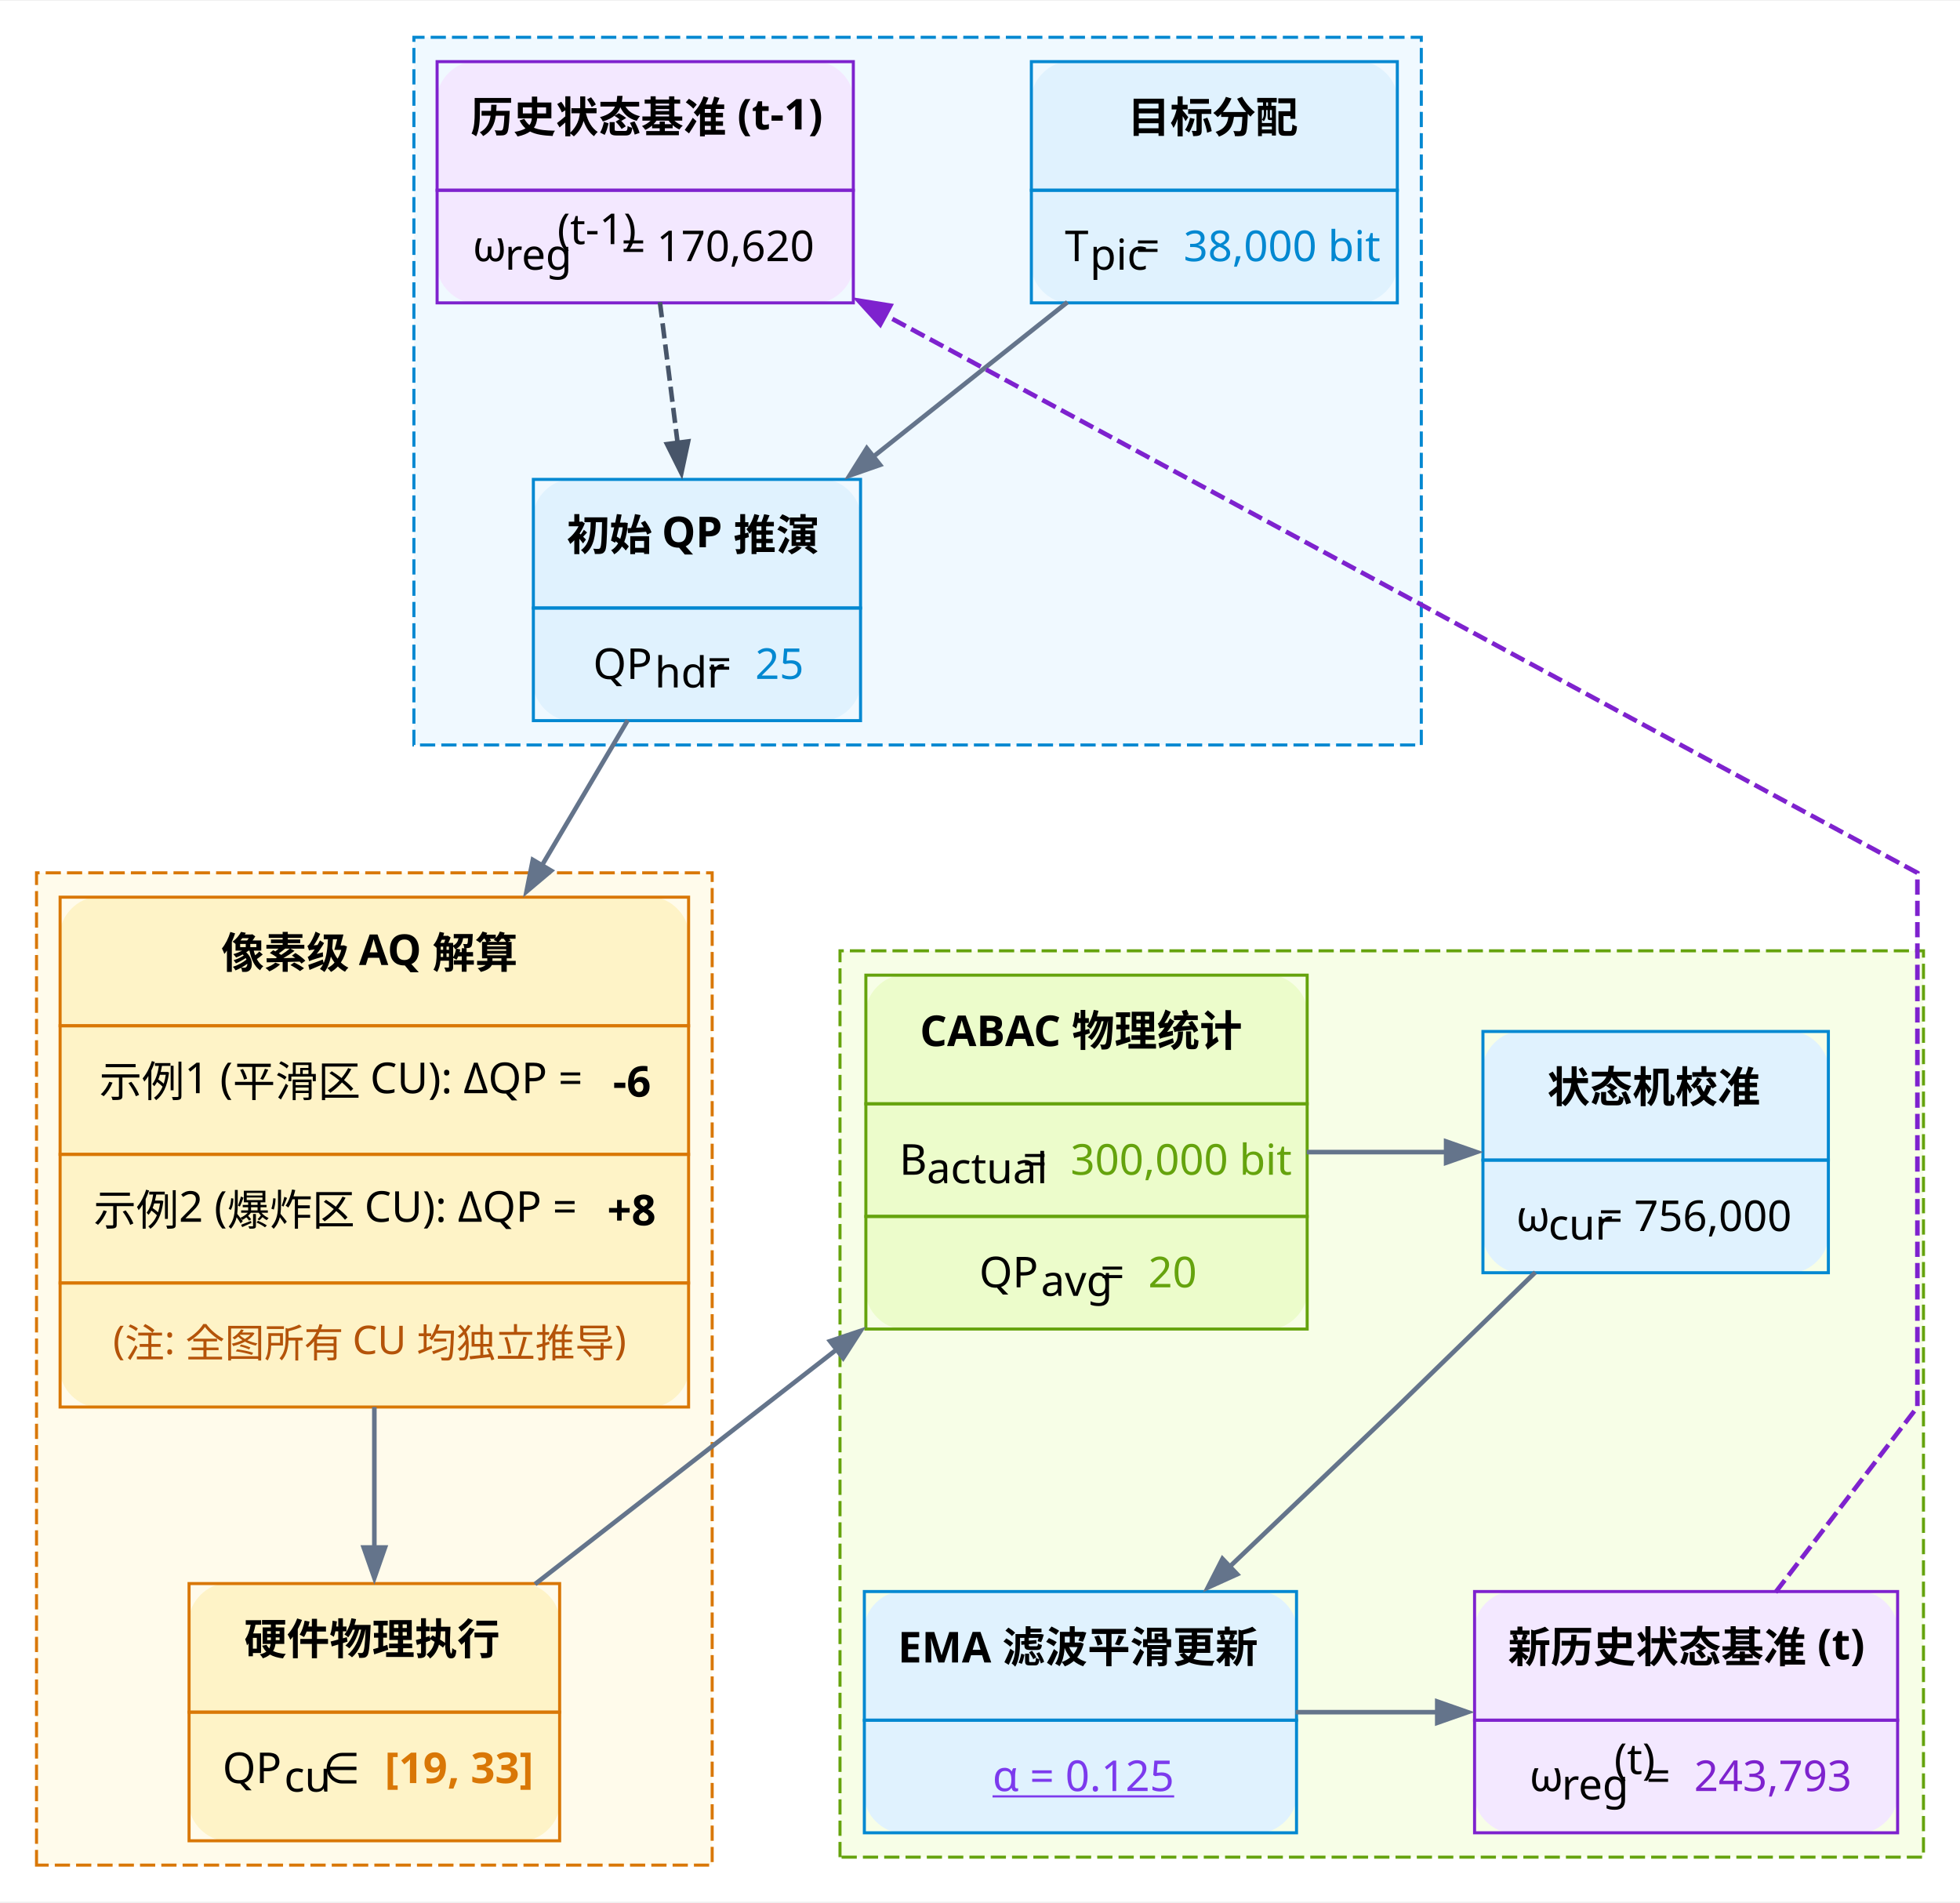
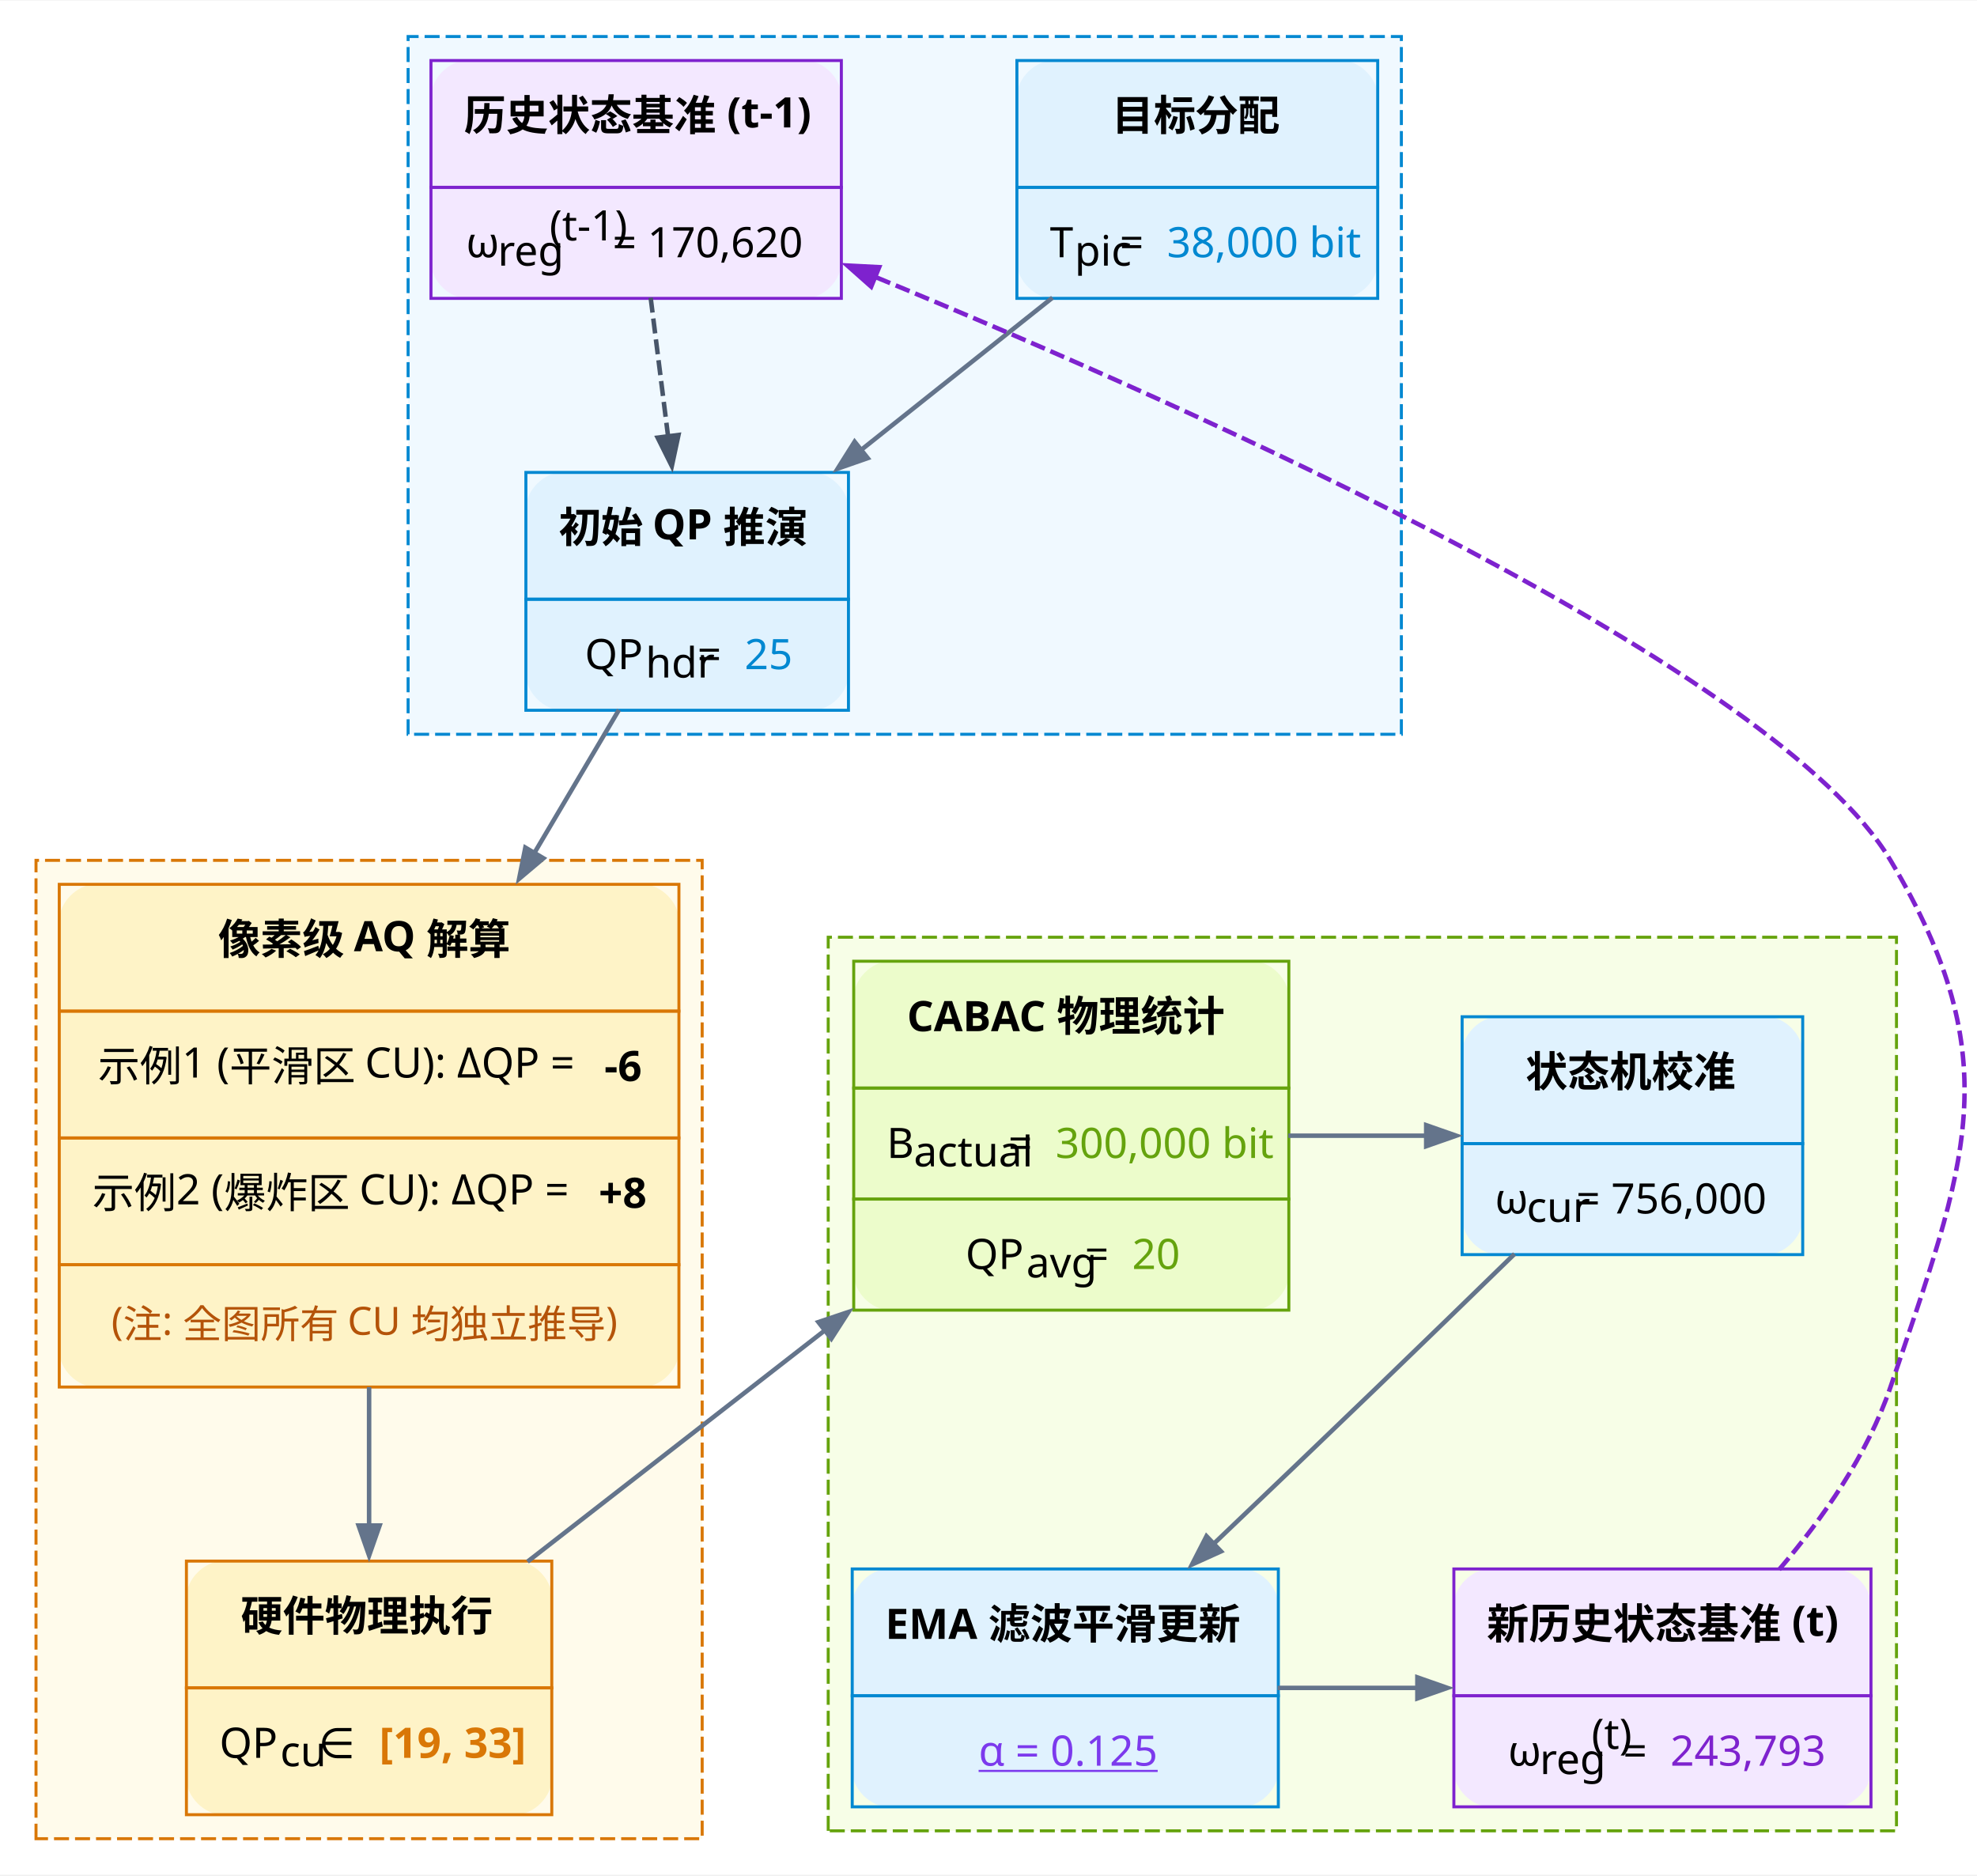
- <svg xmlns="http://www.w3.org/2000/svg" xmlns:xlink="http://www.w3.org/1999/xlink" width="644pt" height="625pt" viewBox="0.00 0.00 644.00 624.50">
+ <svg xmlns="http://www.w3.org/2000/svg" xmlns:xlink="http://www.w3.org/1999/xlink" width="659pt" height="625pt" viewBox="0.00 0.00 658.83 624.50">
  <g id="graph0" class="graph" transform="scale(1 1) rotate(0) translate(4 620.5)">
-     <polygon fill="white" stroke="none" points="-4,4 -4,-620.5 640,-620.5 640,4 -4,4" />
+     <polygon fill="white" stroke="none" points="-4,4 -4,-620.5 654.83,-620.5 654.83,4 -4,4" />
    <g id="clust1" class="cluster">
      <polygon fill="#f0f9ff" stroke="#0288d1" stroke-dasharray="5,2" points="132,-376 132,-608.5 463,-608.5 463,-376 132,-376" />
    </g>
    <g id="clust3" class="cluster">
      <polygon fill="#fffbeb" stroke="#d97706" stroke-dasharray="5,2" points="8,-8 8,-334 230,-334 230,-8 8,-8" />
    </g>
    <g id="clust4" class="cluster">
      <polygon fill="#f7fee7" stroke="#65a30d" stroke-dasharray="5,2" points="272,-10.62 272,-308.38 628,-308.38 628,-10.62 272,-10.62" />
    </g>
    <g id="node1" class="node">
      <g id="a_node1">
        <a xlink:href="#section-6" xlink:title="&lt;TABLE&gt;" target="_parent">
          <path fill="#f3e8ff" stroke="none" d="M151.62,-521.25C151.62,-521.25 264.38,-521.25 264.38,-521.25 270.38,-521.25 276.38,-527.25 276.38,-533.25 276.38,-533.25 276.38,-588.5 276.38,-588.5 276.38,-594.5 270.38,-600.5 264.38,-600.5 264.38,-600.5 151.62,-600.5 151.62,-600.5 145.62,-600.5 139.62,-594.5 139.62,-588.5 139.62,-588.5 139.62,-533.25 139.62,-533.25 139.62,-527.25 145.62,-521.25 151.62,-521.25" />
          <polygon fill="none" stroke="#7e22ce" points="139.62,-558.25 139.62,-600.5 276.38,-600.5 276.38,-558.25 139.62,-558.25" />
          <text text-anchor="start" x="150.62" y="-577.2" font-family="sans-serif" font-weight="bold" font-size="14.00">历史状态基准 (t-1)</text>
          <polygon fill="none" stroke="#7e22ce" points="139.62,-521.25 139.62,-558.25 276.38,-558.25 276.38,-521.25 139.62,-521.25" />
          <text text-anchor="start" x="151.38" y="-534.95" font-family="sans-serif" font-size="14.00">ω</text>
          <text text-anchor="start" x="161.88" y="-534.95" font-family="sans-serif" baseline-shift="sub" font-size="14.00">reg</text>
          <text text-anchor="start" x="179.12" y="-534.95" font-family="sans-serif" baseline-shift="super" font-size="14.00">(t-1)</text>
          <text text-anchor="start" x="200.12" y="-534.95" font-family="sans-serif" font-size="14.00"> = 170,620</text>
        </a>
      </g>
    </g>
    <g id="node3" class="node">
      <g id="a_node3">
        <a xlink:href="#section-5" xlink:title="&lt;TABLE&gt;" target="_parent">
          <path fill="#e0f2fe" stroke="none" d="M183.25,-384C183.25,-384 266.75,-384 266.75,-384 272.75,-384 278.75,-390 278.75,-396 278.75,-396 278.75,-451.25 278.75,-451.25 278.75,-457.25 272.75,-463.25 266.75,-463.25 266.75,-463.25 183.25,-463.25 183.25,-463.25 177.25,-463.25 171.25,-457.25 171.25,-451.25 171.25,-451.25 171.25,-396 171.25,-396 171.25,-390 177.25,-384 183.25,-384" />
          <polygon fill="none" stroke="#0288d1" points="171.25,-421 171.25,-463.25 278.75,-463.25 278.75,-421 171.25,-421" />
          <text text-anchor="start" x="182.25" y="-439.95" font-family="sans-serif" font-weight="bold" font-size="14.00">初始 QP 推演</text>
          <polygon fill="none" stroke="#0288d1" points="171.25,-384 171.25,-421 278.75,-421 278.75,-384 171.25,-384" />
          <text text-anchor="start" x="190.88" y="-397.7" font-family="sans-serif" font-size="14.00">QP</text>
          <text text-anchor="start" x="211.12" y="-397.7" font-family="sans-serif" baseline-shift="sub" font-size="14.00">hdr</text>
          <text text-anchor="start" x="228.38" y="-397.7" font-family="sans-serif" font-size="14.00"> = </text>
          <text text-anchor="start" x="244.12" y="-397.7" font-family="sans-serif" font-size="14.00" fill="#0288d1">25</text>
        </a>
      </g>
    </g>
    <g id="edge2" class="edge">
      <path fill="none" stroke="#475569" stroke-width="1.5" stroke-dasharray="5,2" d="M212.83,-521.48C214.64,-507.06 216.73,-490.44 218.66,-475.09" />
      <polygon fill="#475569" stroke="#475569" stroke-width="1.5" points="222.1,-475.73 219.88,-465.37 215.16,-474.85 222.1,-475.73" />
    </g>
    <g id="node2" class="node">
      <g id="a_node2">
        <a xlink:href="#section-2" xlink:title="&lt;TABLE&gt;" target="_parent">
          <path fill="#e0f2fe" stroke="none" d="M346.88,-521.25C346.88,-521.25 443.12,-521.25 443.12,-521.25 449.12,-521.25 455.12,-527.25 455.12,-533.25 455.12,-533.25 455.12,-588.5 455.12,-588.5 455.12,-594.5 449.12,-600.5 443.12,-600.5 443.12,-600.5 346.88,-600.5 346.88,-600.5 340.88,-600.5 334.88,-594.5 334.88,-588.5 334.88,-588.5 334.88,-533.25 334.88,-533.25 334.88,-527.25 340.88,-521.25 346.88,-521.25" />
          <polygon fill="none" stroke="#0288d1" points="334.88,-558.25 334.88,-600.5 455.12,-600.5 455.12,-558.25 334.88,-558.25" />
          <text text-anchor="start" x="366.5" y="-577.2" font-family="sans-serif" font-weight="bold" font-size="14.00">目标分配</text>
          <polygon fill="none" stroke="#0288d1" points="334.88,-521.25 334.88,-558.25 455.12,-558.25 455.12,-521.25 334.88,-521.25" />
          <text text-anchor="start" x="345.88" y="-534.95" font-family="sans-serif" font-size="14.00">T</text>
          <text text-anchor="start" x="354.12" y="-534.95" font-family="sans-serif" baseline-shift="sub" font-size="14.00">pic</text>
          <text text-anchor="start" x="369.12" y="-534.95" font-family="sans-serif" font-size="14.00"> = </text>
          <text text-anchor="start" x="384.88" y="-534.95" font-family="sans-serif" font-size="14.00" fill="#0288d1">38,000 bit</text>
        </a>
      </g>
    </g>
    <g id="edge1" class="edge">
      <path fill="none" stroke="#64748b" stroke-width="1.5" d="M346.74,-521.48C326.82,-505.63 303.57,-487.13 282.75,-470.57" />
      <polygon fill="#64748b" stroke="#64748b" stroke-width="1.5" points="285.16,-468.02 275.16,-464.53 280.8,-473.49 285.16,-468.02" />
    </g>
    <g id="node4" class="node">
      <g id="a_node4">
        <a xlink:href="#section-7" xlink:title="&lt;TABLE&gt;" target="_parent">
          <path fill="#fef3c7" stroke="none" d="M27.75,-158.5C27.75,-158.5 210.25,-158.5 210.25,-158.5 216.25,-158.5 222.25,-164.5 222.25,-170.5 222.25,-170.5 222.25,-314 222.25,-314 222.25,-320 216.25,-326 210.25,-326 210.25,-326 27.75,-326 27.75,-326 21.75,-326 15.75,-320 15.75,-314 15.75,-314 15.75,-170.5 15.75,-170.5 15.75,-164.5 21.75,-158.5 27.75,-158.5" />
          <polygon fill="none" stroke="#d97706" points="15.75,-283.75 15.75,-326 222.25,-326 222.25,-283.75 15.75,-283.75" />
          <text text-anchor="start" x="68.75" y="-302.7" font-family="sans-serif" font-weight="bold" font-size="14.00">像素级 AQ 解算</text>
          <polygon fill="none" stroke="#d97706" points="15.75,-241.5 15.75,-283.75 222.25,-283.75 222.25,-241.5 15.75,-241.5" />
          <text text-anchor="start" x="28.62" y="-260.45" font-family="sans-serif" font-size="14.00">示例1 (平滑区 CU): ΔQP = </text>
          <text text-anchor="start" x="197.38" y="-260.45" font-family="sans-serif" font-weight="bold" font-size="14.00">-6</text>
          <polygon fill="none" stroke="#d97706" points="15.75,-199.25 15.75,-241.5 222.25,-241.5 222.25,-199.25 15.75,-199.25" />
          <text text-anchor="start" x="26.75" y="-218.2" font-family="sans-serif" font-size="14.00">示例2 (爆炸区 CU): ΔQP = </text>
          <text text-anchor="start" x="195.5" y="-218.2" font-family="sans-serif" font-weight="bold" font-size="14.00">+8</text>
          <polygon fill="none" stroke="#d97706" points="15.75,-158.5 15.75,-199.25 222.25,-199.25 222.25,-158.5 15.75,-158.5" />
          <text text-anchor="start" x="33.12" y="-175.9" font-family="sans-serif" font-size="13.00" fill="#b45309">(注: 全图所有 CU 均独立推导)</text>
        </a>
      </g>
    </g>
    <g id="edge7" class="edge">
      <path fill="none" stroke="#64748b" stroke-width="1.5" d="M202.26,-384.14C193.9,-369.99 184.02,-353.28 174.05,-336.41" />
      <polygon fill="#64748b" stroke="#64748b" stroke-width="1.5" points="177.1,-334.69 169,-327.86 171.07,-338.25 177.1,-334.69" />
    </g>
    <g id="node6" class="node">
      <g id="a_node6">
        <a xlink:href="#section-hw-rdo" xlink:title="&lt;TABLE&gt;" target="_parent">
          <path fill="#ecfccb" stroke="none" d="M292.5,-184.12C292.5,-184.12 413.5,-184.12 413.5,-184.12 419.5,-184.12 425.5,-190.12 425.5,-196.12 425.5,-196.12 425.5,-288.38 425.5,-288.38 425.5,-294.38 419.5,-300.38 413.5,-300.38 413.5,-300.38 292.5,-300.38 292.5,-300.38 286.5,-300.38 280.5,-294.38 280.5,-288.38 280.5,-288.38 280.5,-196.12 280.5,-196.12 280.5,-190.12 286.5,-184.12 292.5,-184.12" />
          <polygon fill="none" stroke="#65a30d" points="280.5,-258.12 280.5,-300.38 425.5,-300.38 425.5,-258.12 280.5,-258.12" />
          <text text-anchor="start" x="298.25" y="-277.07" font-family="sans-serif" font-weight="bold" font-size="14.00">CABAC 物理统计</text>
          <polygon fill="none" stroke="#65a30d" points="280.5,-221.12 280.5,-258.12 425.5,-258.12 425.5,-221.12 280.5,-221.12" />
          <text text-anchor="start" x="291.5" y="-234.82" font-family="sans-serif" font-size="14.00">B</text>
          <text text-anchor="start" x="300.5" y="-234.82" font-family="sans-serif" baseline-shift="sub" font-size="14.00">actual</text>
          <text text-anchor="start" x="332" y="-234.82" font-family="sans-serif" font-size="14.00"> = </text>
          <text text-anchor="start" x="347.75" y="-234.82" font-family="sans-serif" font-size="14.00" fill="#65a30d">300,000 bit</text>
          <polygon fill="none" stroke="#65a30d" points="280.5,-184.12 280.5,-221.12 425.5,-221.12 425.5,-184.12 280.5,-184.12" />
          <text text-anchor="start" x="317.75" y="-197.82" font-family="sans-serif" font-size="14.00">QP</text>
          <text text-anchor="start" x="338" y="-197.82" font-family="sans-serif" baseline-shift="sub" font-size="14.00">avg</text>
          <text text-anchor="start" x="357.5" y="-197.82" font-family="sans-serif" font-size="14.00"> = </text>
          <text text-anchor="start" x="373.25" y="-197.82" font-family="sans-serif" font-size="14.00" fill="#65a30d">20</text>
        </a>
      </g>
    </g>
    <g id="node5" class="node">
      <g id="a_node5">
        <a xlink:href="#section-hw-rdo" xlink:title="&lt;TABLE&gt;" target="_parent">
          <path fill="#fef3c7" stroke="none" d="M70.12,-16C70.12,-16 167.88,-16 167.88,-16 173.88,-16 179.88,-22 179.88,-28 179.88,-28 179.88,-88.5 179.88,-88.5 179.88,-94.5 173.88,-100.5 167.88,-100.5 167.88,-100.5 70.12,-100.5 70.12,-100.5 64.12,-100.5 58.12,-94.5 58.12,-88.5 58.12,-88.5 58.12,-28 58.12,-28 58.12,-22 64.12,-16 70.12,-16" />
          <polygon fill="none" stroke="#d97706" points="58.12,-58.25 58.12,-100.5 179.88,-100.5 179.88,-58.25 58.12,-58.25" />
          <text text-anchor="start" x="76.25" y="-77.2" font-family="sans-serif" font-weight="bold" font-size="14.00">硬件物理执行</text>
          <polygon fill="none" stroke="#d97706" points="58.12,-16 58.12,-58.25 179.88,-58.25 179.88,-16 58.12,-16" />
          <text text-anchor="start" x="69.12" y="-34.95" font-family="sans-serif" font-size="14.00">QP</text>
          <text text-anchor="start" x="89.38" y="-34.95" font-family="sans-serif" baseline-shift="sub" font-size="14.00">cu</text>
          <text text-anchor="start" x="102.12" y="-34.95" font-family="sans-serif" font-size="14.00"> ∈ </text>
          <text text-anchor="start" x="122.38" y="-34.95" font-family="sans-serif" font-weight="bold" font-size="14.00" fill="#d97706">[19, 33]</text>
        </a>
      </g>
    </g>
    <g id="edge3" class="edge">
      <path fill="none" stroke="#64748b" stroke-width="1.5" d="M119,-158.5C119,-142.82 119,-126.8 119,-112.34" />
      <polygon fill="#64748b" stroke="#64748b" stroke-width="1.5" points="122.5,-112.35 119,-102.35 115.5,-112.35 122.5,-112.35" />
    </g>
    <g id="edge9" class="edge">
      <path fill="none" stroke="#64748b" stroke-width="1.5" d="M171.79,-100.31C201.03,-123.05 238.02,-151.82 270.94,-177.43" />
      <polygon fill="#64748b" stroke="#64748b" stroke-width="1.5" points="268.73,-180.14 278.77,-183.52 273.03,-174.61 268.73,-180.14" />
    </g>
    <g id="node7" class="node">
      <g id="a_node7">
        <a xlink:href="#section-9" xlink:title="&lt;TABLE&gt;" target="_parent">
          <path fill="#e0f2fe" stroke="none" d="M495.25,-202.62C495.25,-202.62 584.75,-202.62 584.75,-202.62 590.75,-202.62 596.75,-208.62 596.75,-214.62 596.75,-214.62 596.75,-269.88 596.75,-269.88 596.75,-275.88 590.75,-281.88 584.75,-281.88 584.75,-281.88 495.25,-281.88 495.25,-281.88 489.25,-281.88 483.25,-275.88 483.25,-269.88 483.25,-269.88 483.25,-214.62 483.25,-214.62 483.25,-208.62 489.25,-202.62 495.25,-202.62" />
          <polygon fill="none" stroke="#0288d1" points="483.25,-239.62 483.25,-281.88 596.75,-281.88 596.75,-239.62 483.25,-239.62" />
          <text text-anchor="start" x="504.38" y="-258.57" font-family="sans-serif" font-weight="bold" font-size="14.00">状态机校准</text>
          <polygon fill="none" stroke="#0288d1" points="483.25,-202.62 483.25,-239.62 596.75,-239.62 596.75,-202.62 483.25,-202.62" />
          <text text-anchor="start" x="494.25" y="-216.32" font-family="sans-serif" font-size="14.00">ω</text>
          <text text-anchor="start" x="504.75" y="-216.32" font-family="sans-serif" baseline-shift="sub" font-size="14.00">cur</text>
          <text text-anchor="start" x="521.25" y="-216.32" font-family="sans-serif" font-size="14.00"> = 756,000</text>
        </a>
      </g>
    </g>
    <g id="edge4" class="edge">
-       <path fill="none" stroke="#64748b" stroke-width="1.5" d="M425.35,-242.25C437.6,-242.25 458.11,-242.25 471.4,-242.25" />
-       <polygon fill="#64748b" stroke="#64748b" stroke-width="1.5" points="471.15,-245.75 481.15,-242.25 471.15,-238.75 471.15,-245.75" />
+       <path fill="none" stroke="#64748b" stroke-width="1.5" d="M425.32,-242.25C440.79,-242.25 456.26,-242.25 471.72,-242.25" />
+       <polygon fill="#64748b" stroke="#64748b" stroke-width="1.5" points="471.28,-245.75 481.28,-242.25 471.28,-238.75 471.28,-245.75" />
    </g>
    <g id="node8" class="node">
      <g id="a_node8">
        <a xlink:href="#param-alpha" xlink:title="&lt;TABLE&gt;" target="_parent">
          <path fill="#e0f2fe" stroke="none" d="M292,-18.62C292,-18.62 410,-18.62 410,-18.62 416,-18.62 422,-24.62 422,-30.62 422,-30.62 422,-85.88 422,-85.88 422,-91.88 416,-97.88 410,-97.88 410,-97.88 292,-97.88 292,-97.88 286,-97.88 280,-91.88 280,-85.88 280,-85.88 280,-30.62 280,-30.62 280,-24.62 286,-18.62 292,-18.62" />
          <polygon fill="none" stroke="#0288d1" points="280,-55.62 280,-97.88 422,-97.88 422,-55.62 280,-55.62" />
          <text text-anchor="start" x="291" y="-74.58" font-family="sans-serif" font-weight="bold" font-size="14.00">EMA 滤波平滑更新</text>
          <polygon fill="none" stroke="#0288d1" points="280,-18.62 280,-55.62 422,-55.62 422,-18.62 280,-18.62" />
          <text text-anchor="start" x="322.12" y="-32.33" font-family="sans-serif" text-decoration="underline" font-size="14.00" fill="#7c3aed">α = 0.125</text>
        </a>
      </g>
    </g>
    <g id="edge5" class="edge">
-       <path fill="none" stroke="#64748b" stroke-width="1.5" d="M500.49,-202.78C478.29,-181.17 455,-158.5 455,-158.5 455,-158.5 426.89,-131.67 399.9,-105.91" />
-       <polygon fill="#64748b" stroke="#64748b" stroke-width="1.5" points="402.5,-103.56 392.85,-99.19 397.67,-108.63 402.5,-103.56" />
+       <path fill="none" stroke="#64748b" stroke-width="1.5" d="M500.72,-202.85C486.37,-188.86 469.98,-172.94 455,-158.5 437.25,-141.39 417.71,-122.71 400.41,-106.21" />
+       <polygon fill="#64748b" stroke="#64748b" stroke-width="1.5" points="402.89,-103.74 393.23,-99.37 398.06,-108.8 402.89,-103.74" />
    </g>
    <g id="node9" class="node">
      <g id="a_node9">
        <a xlink:href="#section-10" xlink:title="&lt;TABLE&gt;" target="_parent">
          <path fill="#f3e8ff" stroke="none" d="M492.5,-18.62C492.5,-18.62 607.5,-18.62 607.5,-18.62 613.5,-18.62 619.5,-24.62 619.5,-30.62 619.5,-30.62 619.5,-85.88 619.5,-85.88 619.5,-91.88 613.5,-97.88 607.5,-97.88 607.5,-97.88 492.5,-97.88 492.5,-97.88 486.5,-97.88 480.5,-91.88 480.5,-85.88 480.5,-85.88 480.5,-30.62 480.5,-30.62 480.5,-24.62 486.5,-18.62 492.5,-18.62" />
          <polygon fill="none" stroke="#7e22ce" points="480.5,-55.62 480.5,-97.88 619.5,-97.88 619.5,-55.62 480.5,-55.62" />
          <text text-anchor="start" x="491.5" y="-74.58" font-family="sans-serif" font-weight="bold" font-size="14.00">新历史状态基准 (t)</text>
          <polygon fill="none" stroke="#7e22ce" points="480.5,-18.62 480.5,-55.62 619.5,-55.62 619.5,-18.62 480.5,-18.62" />
          <text text-anchor="start" x="498.62" y="-32.33" font-family="sans-serif" font-size="14.00">ω</text>
          <text text-anchor="start" x="509.12" y="-32.33" font-family="sans-serif" baseline-shift="sub" font-size="14.00">reg</text>
          <text text-anchor="start" x="526.38" y="-32.33" font-family="sans-serif" baseline-shift="super" font-size="14.00">(t)</text>
          <text text-anchor="start" x="536.88" y="-32.33" font-family="sans-serif" font-size="14.00"> = </text>
          <text text-anchor="start" x="552.62" y="-32.33" font-family="sans-serif" font-size="14.00" fill="#7e22ce">243,793</text>
        </a>
      </g>
    </g>
    <g id="edge6" class="edge">
-       <path fill="none" stroke="#64748b" stroke-width="1.5" d="M421.69,-58.25C431.02,-58.25 453.36,-58.25 468.51,-58.25" />
-       <polygon fill="#64748b" stroke="#64748b" stroke-width="1.5" points="468.24,-61.75 478.24,-58.25 468.24,-54.75 468.24,-61.75" />
+       <path fill="none" stroke="#64748b" stroke-width="1.5" d="M421.74,-58.25C437.38,-58.25 453.01,-58.25 468.65,-58.25" />
+       <polygon fill="#64748b" stroke="#64748b" stroke-width="1.5" points="468.34,-61.75 478.34,-58.25 468.34,-54.75 468.34,-61.75" />
    </g>
    <g id="edge10" class="edge">
-       <path fill="none" stroke="#7e22ce" stroke-width="1.5" stroke-dasharray="5,2" d="M579.38,-97.62C600.77,-125.55 626,-158.5 626,-158.5 626,-158.5 626,-334 626,-334 626,-334 407.9,-451.86 286.78,-517.3" />
-       <polygon fill="#7e22ce" stroke="#7e22ce" stroke-width="1.5" points="285.22,-514.17 278.09,-522 288.55,-520.33 285.22,-514.17" />
+       <path fill="none" stroke="#7e22ce" stroke-width="1.5" stroke-dasharray="5,2" d="M588.89,-97.68C603.5,-114.78 618.41,-136.1 626,-158.5 651.04,-232.37 665.95,-267.01 626,-334 588.07,-397.61 397.66,-483.13 287.36,-528.52" />
+       <polygon fill="#7e22ce" stroke="#7e22ce" stroke-width="1.5" points="286.32,-525.16 278.39,-532.19 288.97,-531.64 286.32,-525.16" />
    </g>
  </g>
</svg>
